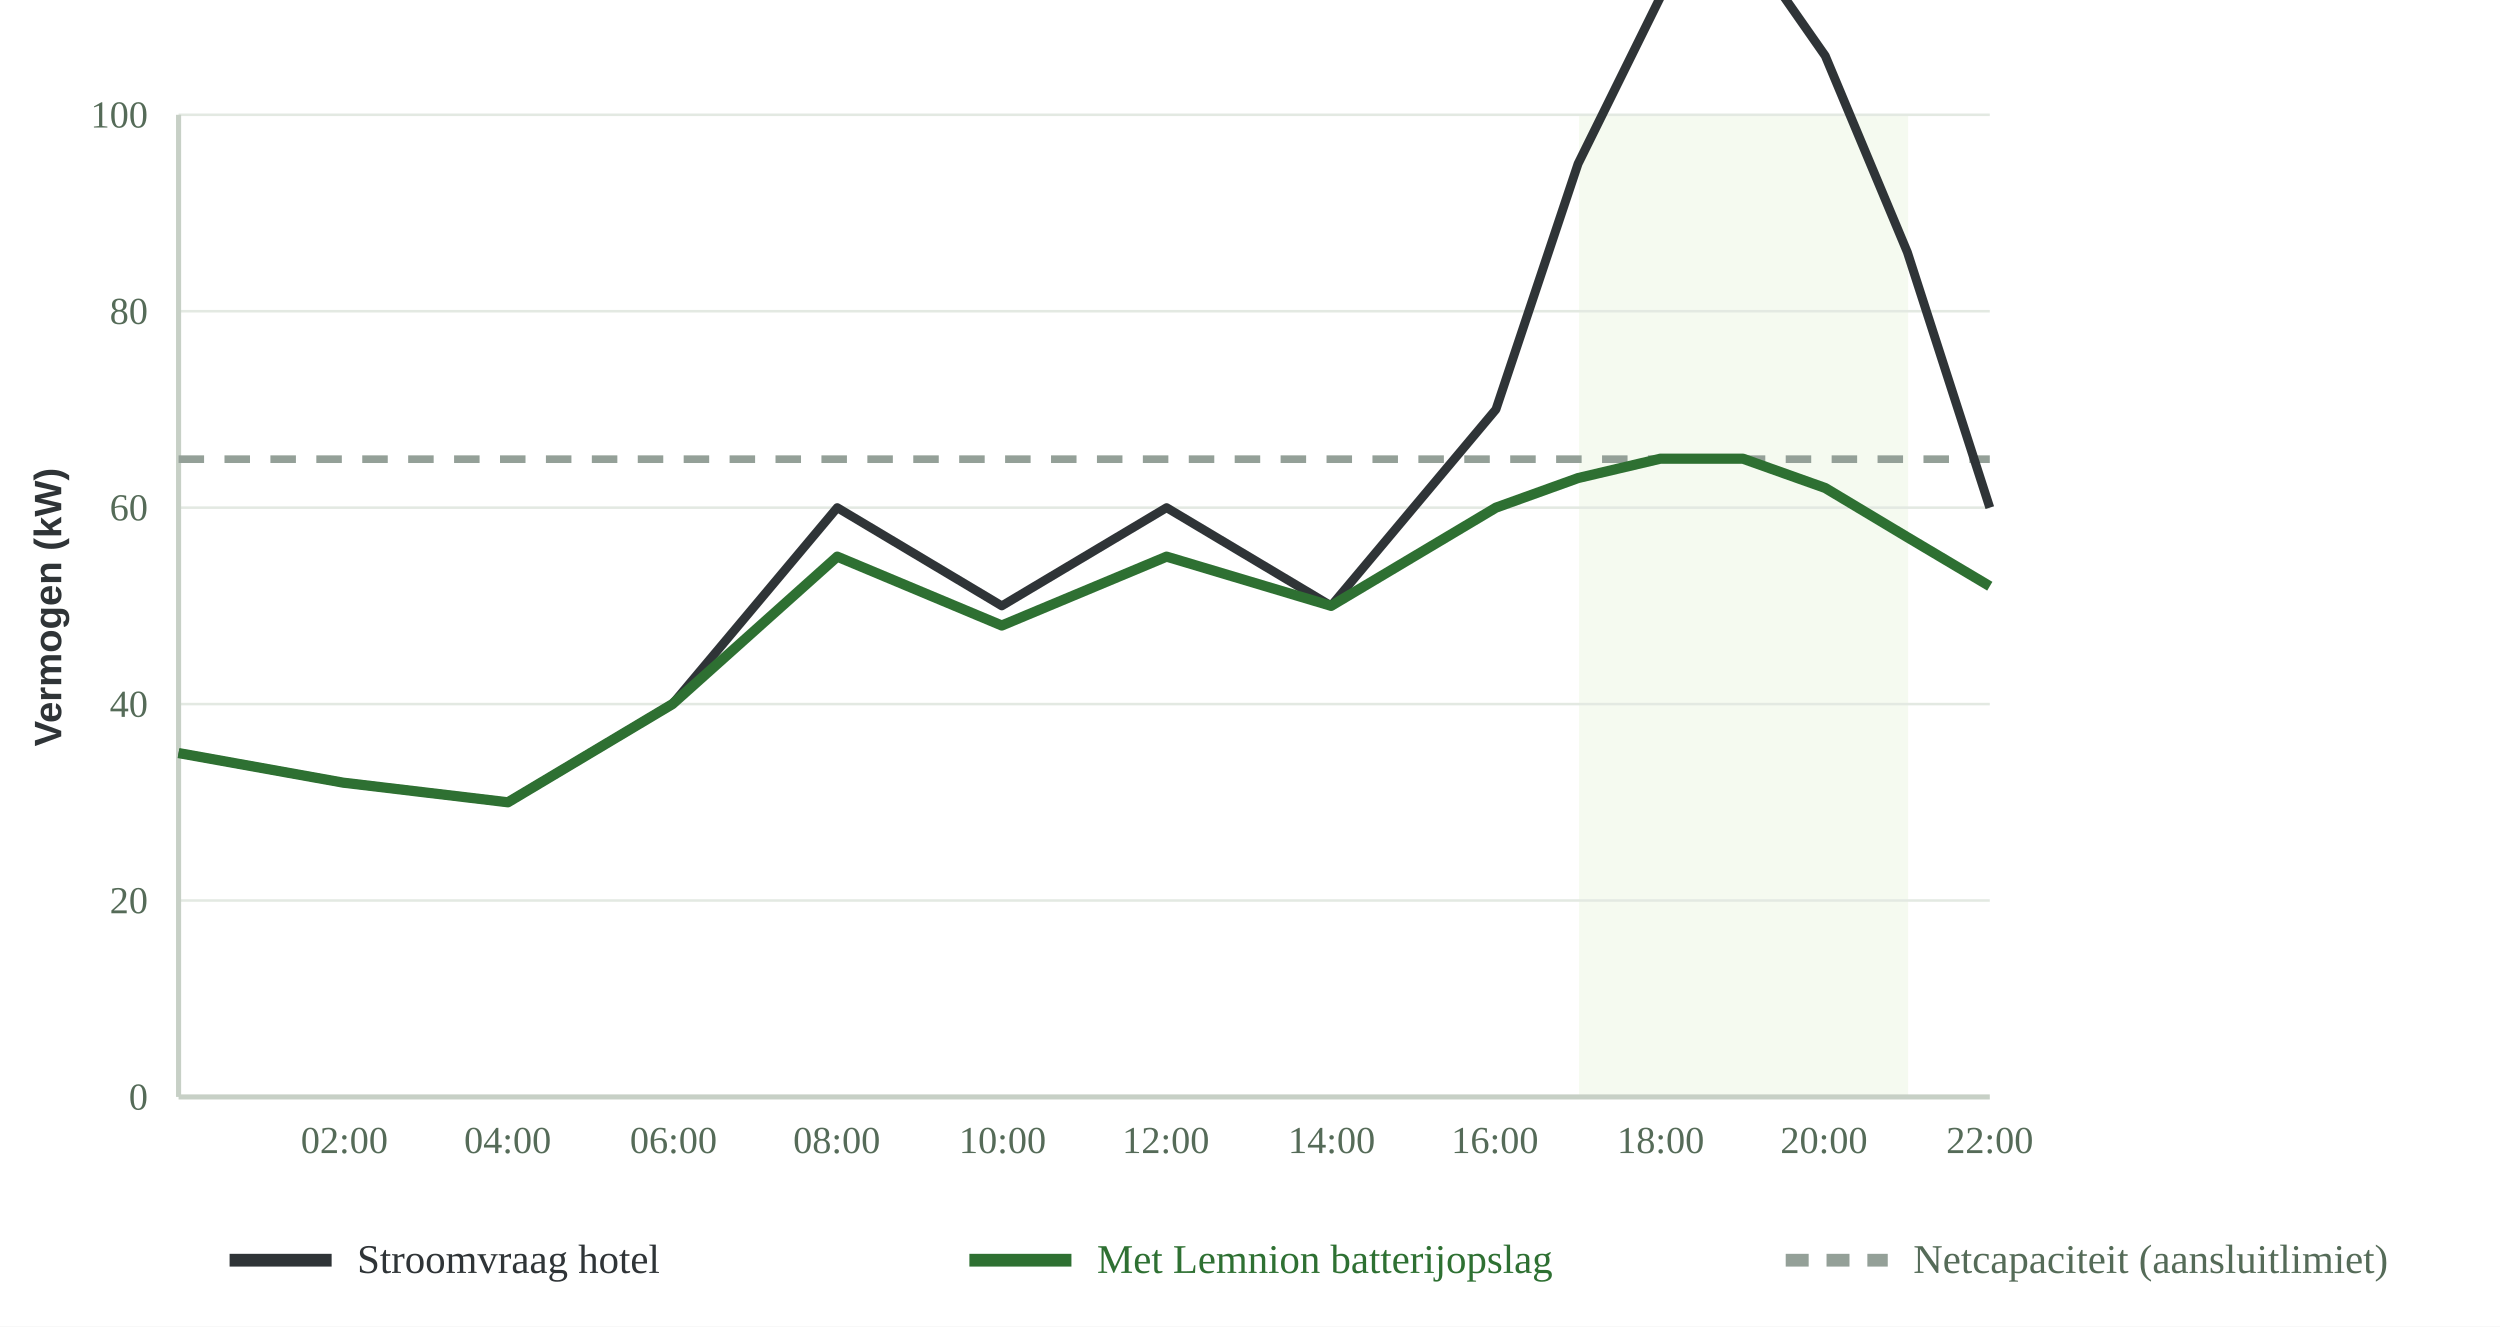
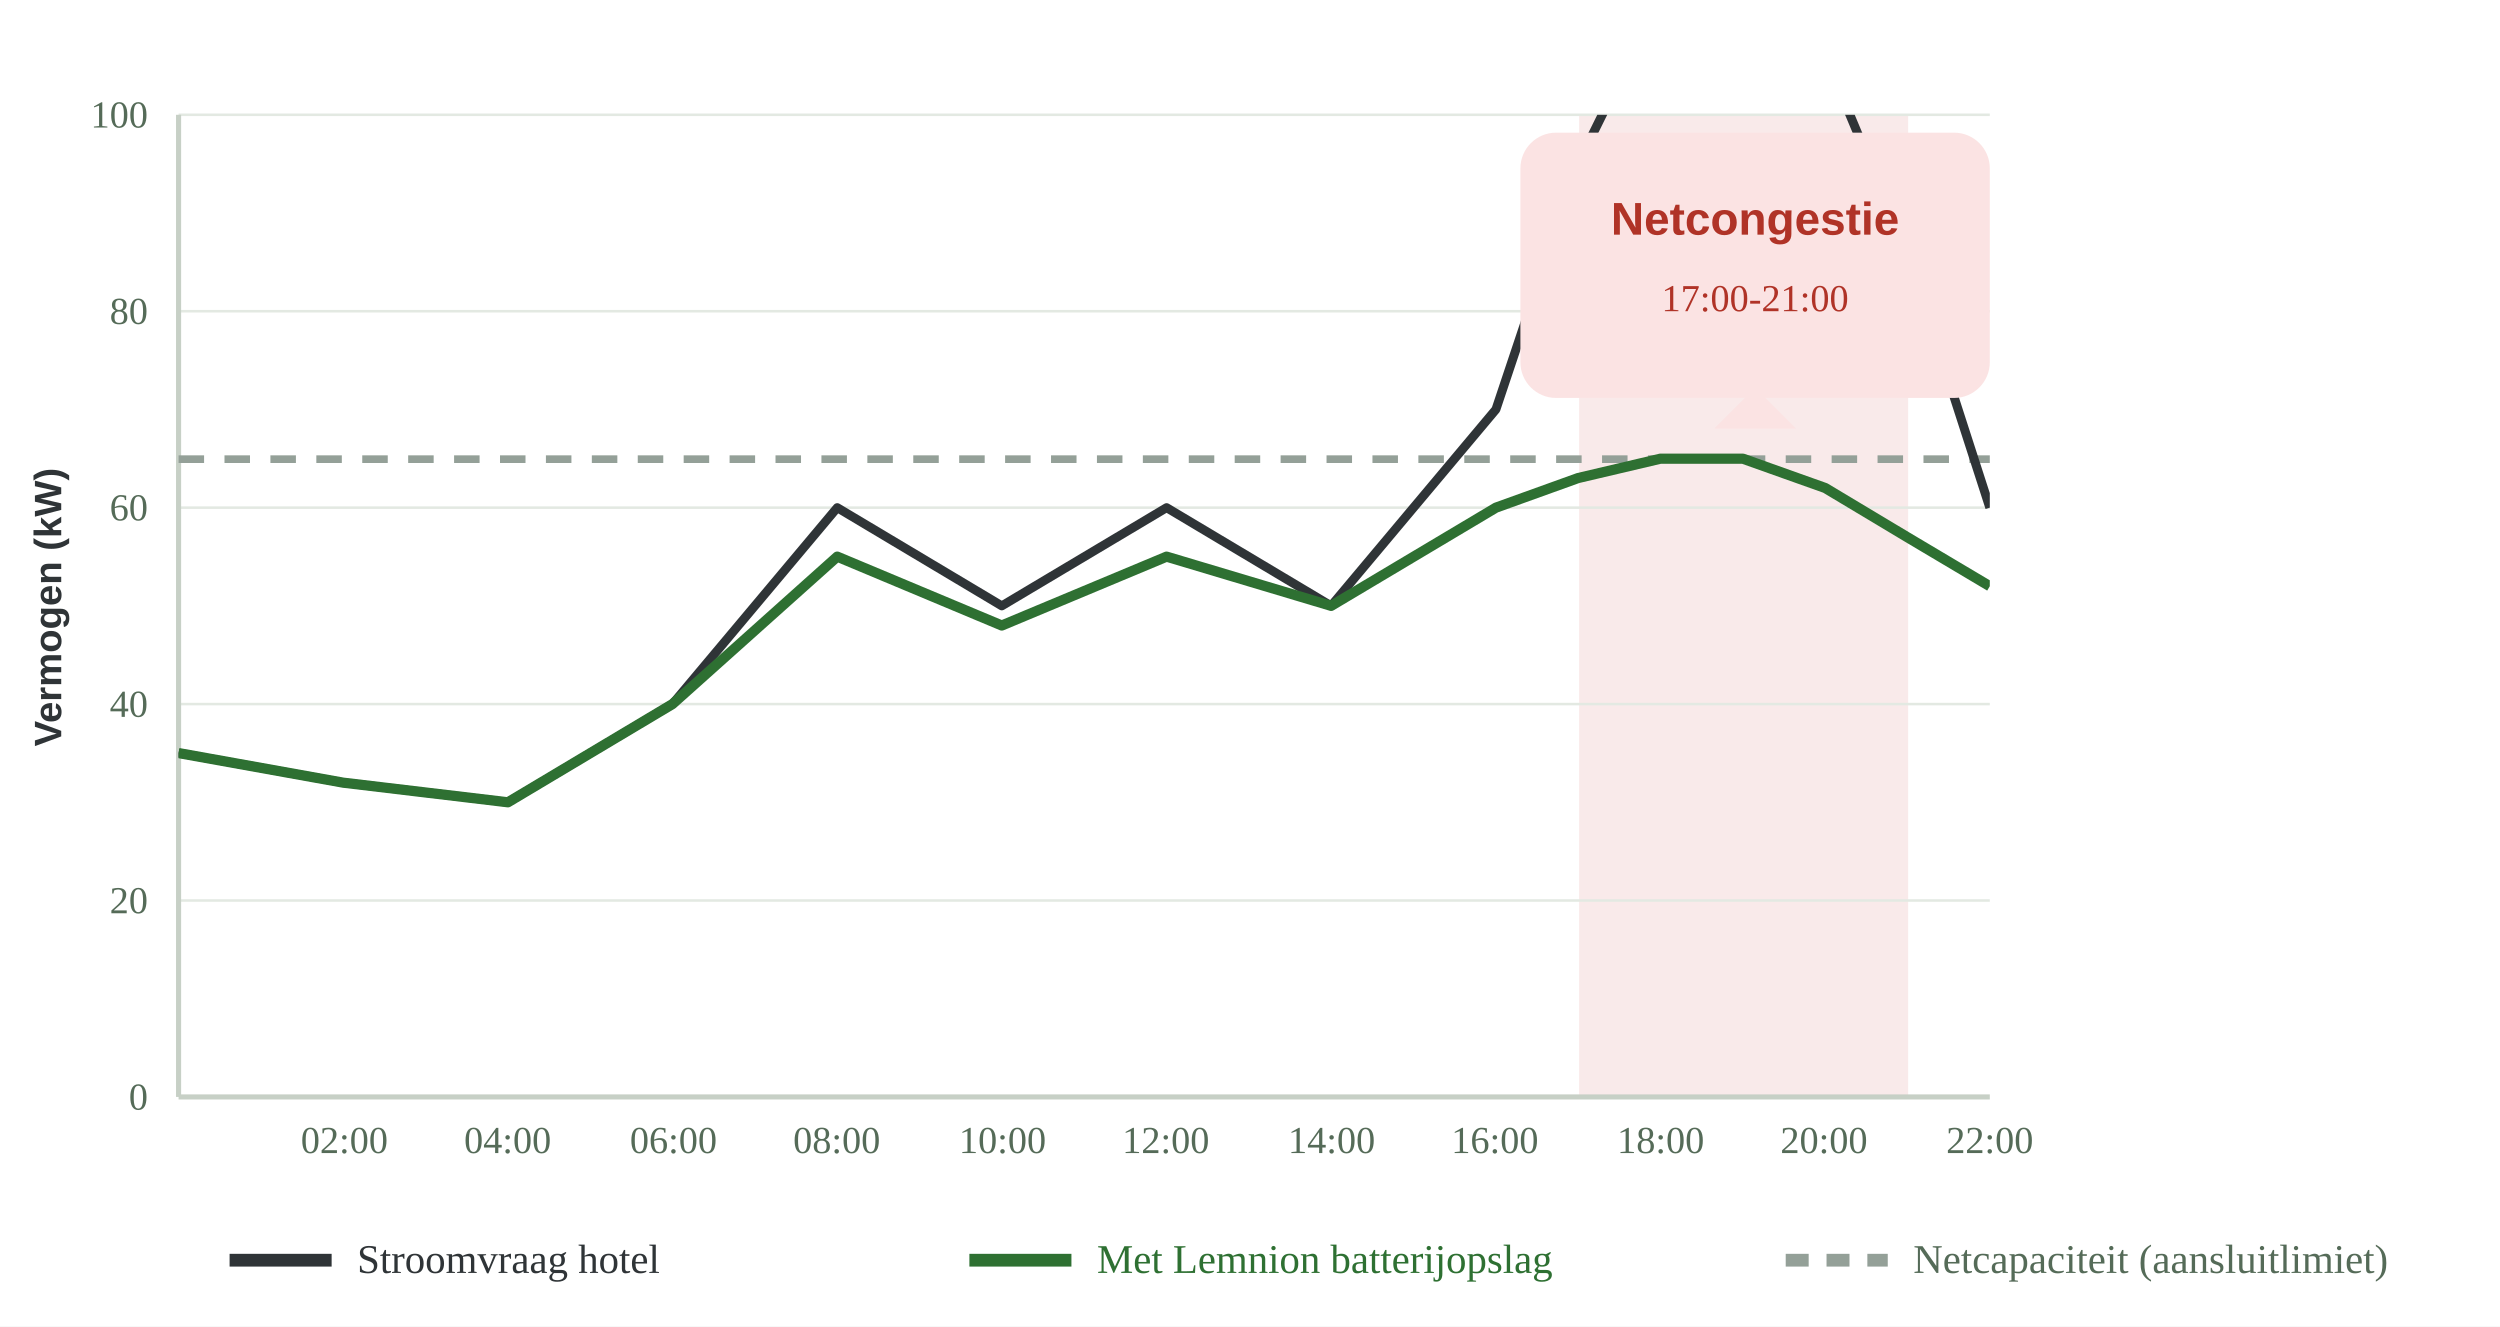
<svg xmlns="http://www.w3.org/2000/svg" viewBox="0 0 980 520" width="980" height="520" role="img" aria-label="Netcongestie: piek tussen 17:00 en 21:00, Met Lemnion batterijopslag houdt de stroomvraag onder de netcapaciteit">
+   <defs>
+     <clipPath id="plotClip">
+       <rect x="70" y="45" width="710" height="385" />
+     </clipPath>
+   </defs>
  <rect width="980" height="520" fill="#FFFFFF" />
-   <rect x="619" y="45" width="129" height="385" fill="#7FBF3A" opacity="0.08" />
+   <rect x="619" y="45" width="129" height="385" fill="#F4D9D9" opacity="0.55" />
  <g stroke="#E3E9E2" stroke-width="1">
    <line x1="70" y1="353" x2="780" y2="353" />
    <line x1="70" y1="276" x2="780" y2="276" />
    <line x1="70" y1="199" x2="780" y2="199" />
    <line x1="70" y1="122" x2="780" y2="122" />
    <line x1="70" y1="45" x2="780" y2="45" />
  </g>
  <line x1="70" y1="430" x2="780" y2="430" stroke="#C7D0C6" stroke-width="2" />
  <line x1="70" y1="45" x2="70" y2="430" stroke="#C7D0C6" stroke-width="2" />
  <text x="58" y="435" text-anchor="end" font-size="15" fill="#556B58">0</text>
  <text x="58" y="358" text-anchor="end" font-size="15" fill="#556B58">20</text>
  <text x="58" y="281" text-anchor="end" font-size="15" fill="#556B58">40</text>
  <text x="58" y="204" text-anchor="end" font-size="15" fill="#556B58">60</text>
  <text x="58" y="127" text-anchor="end" font-size="15" fill="#556B58">80</text>
  <text x="58" y="50" text-anchor="end" font-size="15" fill="#556B58">100</text>
  <text x="135" y="452" text-anchor="middle" font-size="15" fill="#556B58">02:00</text>
  <text x="199" y="452" text-anchor="middle" font-size="15" fill="#556B58">04:00</text>
  <text x="264" y="452" text-anchor="middle" font-size="15" fill="#556B58">06:00</text>
  <text x="328" y="452" text-anchor="middle" font-size="15" fill="#556B58">08:00</text>
  <text x="393" y="452" text-anchor="middle" font-size="15" fill="#556B58">10:00</text>
  <text x="457" y="452" text-anchor="middle" font-size="15" fill="#556B58">12:00</text>
  <text x="522" y="452" text-anchor="middle" font-size="15" fill="#556B58">14:00</text>
  <text x="586" y="452" text-anchor="middle" font-size="15" fill="#556B58">16:00</text>
  <text x="651" y="452" text-anchor="middle" font-size="15" fill="#556B58">18:00</text>
  <text x="715" y="452" text-anchor="middle" font-size="15" fill="#556B58">20:00</text>
  <text x="780" y="452" text-anchor="middle" font-size="15" fill="#556B58">22:00</text>
  <text x="24" y="238" font-family="Montserrat, Arial, sans-serif" font-size="15" font-weight="600" fill="#2F3437" transform="rotate(-90 24 238)" text-anchor="middle">Vermogen (kW)</text>
-   <line x1="70" y1="180" x2="780" y2="180" stroke="#94A098" stroke-width="3" stroke-dasharray="10 8" />
-   <path d="M 70.0 295.2 L 134.5 306.8 L 199.1 314.5 L 263.6 276.0 L 328.2 199.0 L 392.7 237.5 L 457.3 199.0 L 521.8 237.5 L 586.4 160.5 L 618.6 64.2 L 650.9 -1.2 L 683.2 -24.3 L 715.5 21.9 L 747.7 98.9 L 780.0 199.0" fill="none" stroke="#2F3437" stroke-width="3.5" stroke-linejoin="round" />
-   <path d="M 70.0 295.2 L 134.5 306.8 L 199.1 314.5 L 263.6 276.0 L 328.2 218.2 L 392.7 245.2 L 457.3 218.2 L 521.8 237.5 L 586.4 199.0 L 618.6 187.4 L 650.9 179.8 L 683.2 179.8 L 715.5 191.3 L 747.7 210.6 L 780.0 229.8" fill="none" stroke="#2E7032" stroke-width="4" stroke-linejoin="round" />
-   <text x="683" y="-36" text-anchor="middle" font-family="Montserrat, Arial, sans-serif" font-size="17" font-weight="600" fill="#B03030">Netcongestie</text>
-   <text x="683" y="-16" text-anchor="middle" font-size="14" fill="#556B58">17:00-21:00</text>
+   <g clip-path="url(#plotClip)">
+     <line x1="70" y1="180" x2="780" y2="180" stroke="#94A098" stroke-width="3" stroke-dasharray="10 8" />
+     <path d="M 70.0 295.2 L 134.5 306.8 L 199.1 314.5 L 263.6 276.0 L 328.2 199.0 L 392.7 237.5 L 457.3 199.0 L 521.8 237.5 L 586.4 160.5 L 618.6 64.2 L 650.9 -1.2 L 683.2 -24.3 L 715.5 21.9 L 747.7 98.9 L 780.0 199.0" fill="none" stroke="#2F3437" stroke-width="3.5" stroke-linejoin="round" />
+     <path d="M 70.0 295.2 L 134.5 306.8 L 199.1 314.5 L 263.6 276.0 L 328.2 218.2 L 392.7 245.2 L 457.3 218.2 L 521.8 237.5 L 586.4 199.0 L 618.6 187.4 L 650.9 179.8 L 683.2 179.8 L 715.5 191.3 L 747.7 210.6 L 780.0 229.8" fill="none" stroke="#2E7032" stroke-width="4" stroke-linejoin="round" />
+   </g>
+   <g>
+     <rect x="596" y="52" width="184" height="104" rx="14" fill="#FBE3E3" />
+     <path d="M 688 152 L 672 168 L 704 168 Z" fill="#FBE3E3" />
+     <text x="688" y="92" text-anchor="middle" font-family="Montserrat, Arial, sans-serif" font-size="18" font-weight="600" fill="#B03327">Netcongestie</text>
+     <text x="688" y="122" text-anchor="middle" font-size="15" font-weight="500" fill="#B03327">17:00-21:00</text>
+   </g>
  <g font-size="16">
    <line x1="90" y1="494" x2="130" y2="494" stroke="#2F3437" stroke-width="5" />
    <text x="140" y="499" fill="#2F3437">Stroomvraag hotel</text>
    <line x1="380" y1="494" x2="420" y2="494" stroke="#2E7032" stroke-width="5" />
    <text x="430" y="499" fill="#2E7032">Met Lemnion batterijopslag</text>
    <line x1="700" y1="494" x2="740" y2="494" stroke="#94A098" stroke-width="5" stroke-dasharray="9 7" />
    <text x="750" y="499" fill="#556B58">Netcapaciteit (aansluitlimiet)</text>
  </g>
</svg>
